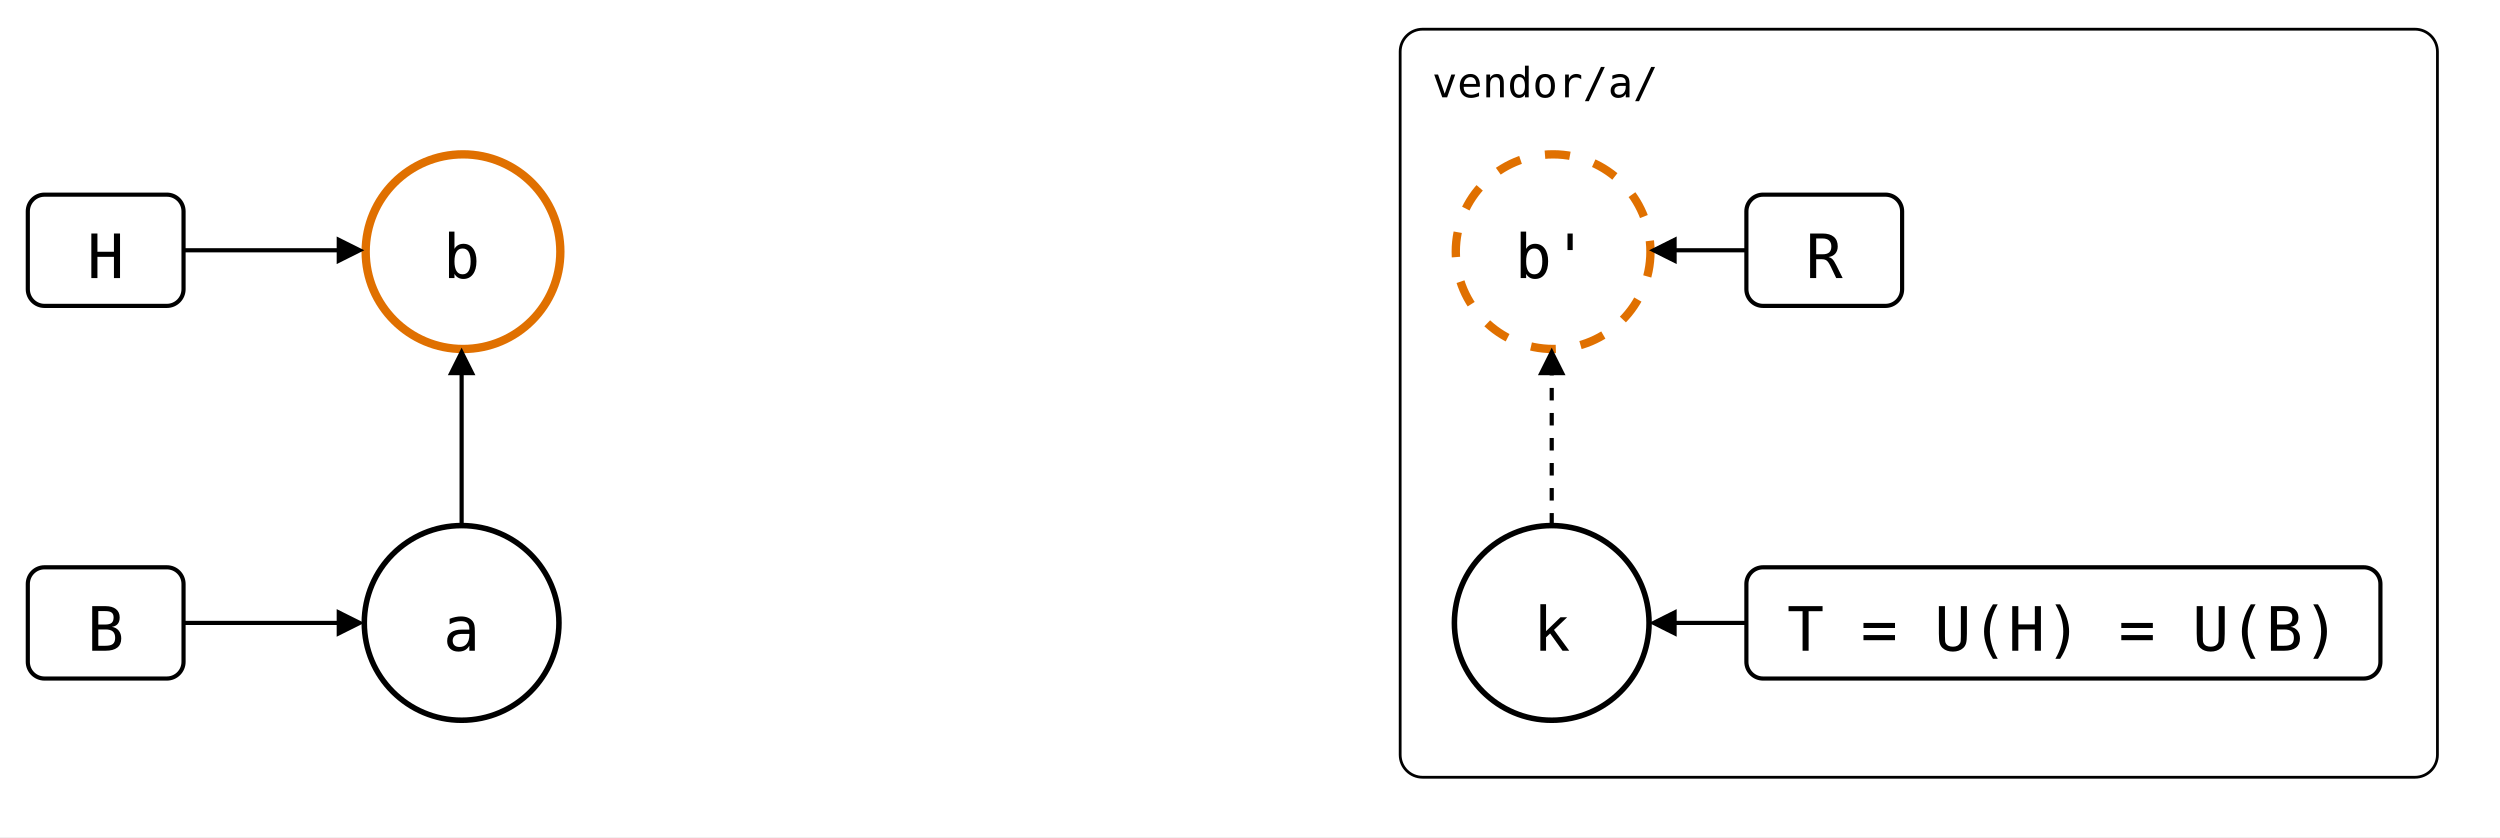
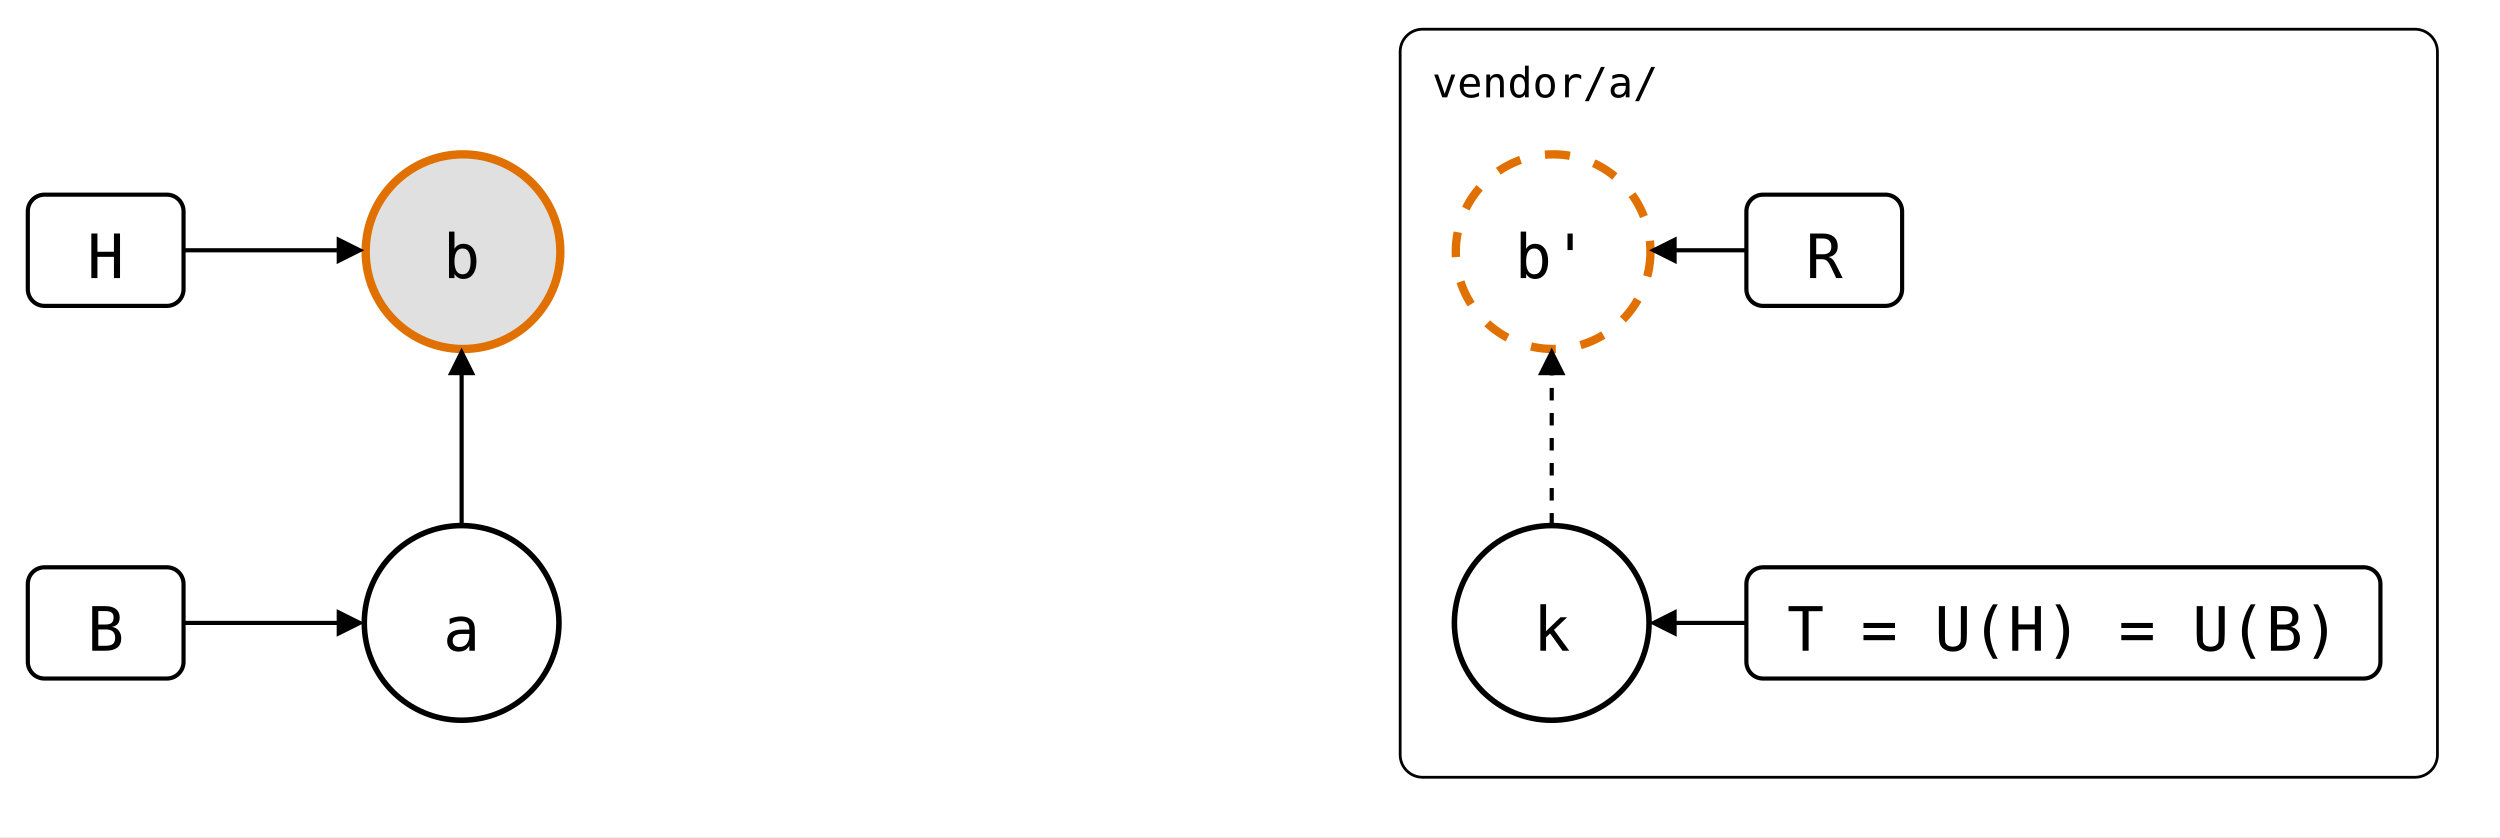
- <svg xmlns="http://www.w3.org/2000/svg" style="background: #ffffff; background-color: light-dark(#ffffff, #121212); color-scheme: light dark;" version="1.1" width="899px" height="301px" viewBox="0 0 899 301" id="ge-svg-Yn2OKJk5-6vgtuPQPRmB" content="&lt;mxfile host=&quot;Electron&quot;&gt;&#10;  &lt;diagram name=&quot;edited-before-push&quot; id=&quot;edited-before-push&quot;&gt;&#10;    &lt;mxGraphModel grid=&quot;0&quot; gridSize=&quot;10&quot; guides=&quot;1&quot; tooltips=&quot;1&quot; connect=&quot;1&quot; arrows=&quot;1&quot; fold=&quot;0&quot; page=&quot;0&quot; pageScale=&quot;1&quot; pageWidth=&quot;850&quot; pageHeight=&quot;1100&quot; background=&quot;#ffffff&quot; math=&quot;0&quot; shadow=&quot;0&quot;&gt;&#10;      &lt;root&gt;&#10;        &lt;mxCell id=&quot;0&quot; /&gt;&#10;        &lt;mxCell id=&quot;1&quot; parent=&quot;0&quot; /&gt;&#10;        &lt;mxCell id=&quot;lane&quot; parent=&quot;1&quot; style=&quot;rounded=1;arcSize=3;fillColor=none;strokeWidth=1;fontSize=15;verticalAlign=top;align=left;spacingLeft=10;spacingTop=4;fontFamily=Roboto Mono,monospace;&quot; value=&quot;vendor/a/&quot; vertex=&quot;1&quot;&gt;&#10;          &lt;mxGeometry height=&quot;269&quot; width=&quot;373&quot; x=&quot;601&quot; y=&quot;29&quot; as=&quot;geometry&quot; /&gt;&#10;        &lt;/mxCell&gt;&#10;        &lt;mxCell id=&quot;a&quot; parent=&quot;1&quot; style=&quot;ellipse;aspect=fixed;strokeWidth=2;fontSize=22;fontFamily=Roboto Mono,monospace;&quot; value=&quot;a&quot; vertex=&quot;1&quot;&gt;&#10;          &lt;mxGeometry height=&quot;70&quot; width=&quot;70&quot; x=&quot;229&quot; y=&quot;208&quot; as=&quot;geometry&quot; /&gt;&#10;        &lt;/mxCell&gt;&#10;        &lt;mxCell id=&quot;b&quot; parent=&quot;1&quot; style=&quot;ellipse;aspect=fixed;fontSize=22;fontFamily=Roboto Mono,monospace;strokeColor=#E07000;strokeWidth=3;&quot; value=&quot;b&quot; vertex=&quot;1&quot;&gt;&#10;          &lt;mxGeometry height=&quot;70&quot; width=&quot;70&quot; x=&quot;229&quot; y=&quot;74&quot; as=&quot;geometry&quot; /&gt;&#10;        &lt;/mxCell&gt;&#10;        &lt;mxCell id=&quot;k&quot; parent=&quot;1&quot; style=&quot;ellipse;aspect=fixed;strokeWidth=2;fontSize=22;fontFamily=Roboto Mono,monospace;&quot; value=&quot;k&quot; vertex=&quot;1&quot;&gt;&#10;          &lt;mxGeometry height=&quot;70&quot; width=&quot;70&quot; x=&quot;621&quot; y=&quot;208&quot; as=&quot;geometry&quot; /&gt;&#10;        &lt;/mxCell&gt;&#10;        &lt;mxCell id=&quot;b_&quot; parent=&quot;1&quot; style=&quot;ellipse;aspect=fixed;fontSize=22;fontFamily=Roboto Mono,monospace;dashed=1;strokeColor=#E07000;strokeWidth=3;&quot; value=&quot;b&amp;#39;&quot; vertex=&quot;1&quot;&gt;&#10;          &lt;mxGeometry height=&quot;70&quot; width=&quot;70&quot; x=&quot;621&quot; y=&quot;74&quot; as=&quot;geometry&quot; /&gt;&#10;        &lt;/mxCell&gt;&#10;        &lt;mxCell id=&quot;box0&quot; parent=&quot;1&quot; style=&quot;rounded=1;strokeWidth=1.5;fontSize=22;fontFamily=Roboto Mono,monospace;&quot; value=&quot;H&quot; vertex=&quot;1&quot;&gt;&#10;          &lt;mxGeometry height=&quot;40&quot; width=&quot;56&quot; x=&quot;108&quot; y=&quot;89&quot; as=&quot;geometry&quot; /&gt;&#10;        &lt;/mxCell&gt;&#10;        &lt;mxCell id=&quot;e0&quot; edge=&quot;1&quot; parent=&quot;1&quot; source=&quot;box0&quot; style=&quot;endArrow=block;endFill=1;html=1;strokeWidth=1.5;rounded=0;&quot; target=&quot;b&quot;&gt;&#10;          &lt;mxGeometry relative=&quot;1&quot; as=&quot;geometry&quot; /&gt;&#10;        &lt;/mxCell&gt;&#10;        &lt;mxCell id=&quot;box1&quot; parent=&quot;1&quot; style=&quot;rounded=1;strokeWidth=1.5;fontSize=22;fontFamily=Roboto Mono,monospace;&quot; value=&quot;B&quot; vertex=&quot;1&quot;&gt;&#10;          &lt;mxGeometry height=&quot;40&quot; width=&quot;56&quot; x=&quot;108&quot; y=&quot;223&quot; as=&quot;geometry&quot; /&gt;&#10;        &lt;/mxCell&gt;&#10;        &lt;mxCell id=&quot;e1&quot; edge=&quot;1&quot; parent=&quot;1&quot; source=&quot;box1&quot; style=&quot;endArrow=block;endFill=1;html=1;strokeWidth=1.5;rounded=0;&quot; target=&quot;a&quot;&gt;&#10;          &lt;mxGeometry relative=&quot;1&quot; as=&quot;geometry&quot; /&gt;&#10;        &lt;/mxCell&gt;&#10;        &lt;mxCell id=&quot;box2&quot; parent=&quot;1&quot; style=&quot;rounded=1;strokeWidth=1.5;fontSize=22;fontFamily=Roboto Mono,monospace;&quot; value=&quot;T = U(H) = U(B)&quot; vertex=&quot;1&quot;&gt;&#10;          &lt;mxGeometry height=&quot;40&quot; width=&quot;228&quot; x=&quot;726&quot; y=&quot;223&quot; as=&quot;geometry&quot; /&gt;&#10;        &lt;/mxCell&gt;&#10;        &lt;mxCell id=&quot;e2&quot; edge=&quot;1&quot; parent=&quot;1&quot; source=&quot;box2&quot; style=&quot;endArrow=block;endFill=1;html=1;strokeWidth=1.5;rounded=0;&quot; target=&quot;k&quot;&gt;&#10;          &lt;mxGeometry relative=&quot;1&quot; as=&quot;geometry&quot; /&gt;&#10;        &lt;/mxCell&gt;&#10;        &lt;mxCell id=&quot;box3&quot; parent=&quot;1&quot; style=&quot;rounded=1;strokeWidth=1.5;fontSize=22;fontFamily=Roboto Mono,monospace;&quot; value=&quot;R&quot; vertex=&quot;1&quot;&gt;&#10;          &lt;mxGeometry height=&quot;40&quot; width=&quot;56&quot; x=&quot;726&quot; y=&quot;89&quot; as=&quot;geometry&quot; /&gt;&#10;        &lt;/mxCell&gt;&#10;        &lt;mxCell id=&quot;e3&quot; edge=&quot;1&quot; parent=&quot;1&quot; source=&quot;box3&quot; style=&quot;endArrow=block;endFill=1;html=1;strokeWidth=1.5;rounded=0;&quot; target=&quot;b_&quot;&gt;&#10;          &lt;mxGeometry relative=&quot;1&quot; as=&quot;geometry&quot; /&gt;&#10;        &lt;/mxCell&gt;&#10;        &lt;mxCell id=&quot;e4&quot; edge=&quot;1&quot; parent=&quot;1&quot; source=&quot;a&quot; style=&quot;endArrow=block;endFill=1;html=1;strokeWidth=1.5;rounded=0;&quot; target=&quot;b&quot;&gt;&#10;          &lt;mxGeometry relative=&quot;1&quot; as=&quot;geometry&quot; /&gt;&#10;        &lt;/mxCell&gt;&#10;        &lt;mxCell id=&quot;e5&quot; edge=&quot;1&quot; parent=&quot;1&quot; source=&quot;k&quot; style=&quot;endArrow=block;endFill=1;html=1;strokeWidth=1.5;rounded=0;dashed=1;&quot; target=&quot;b_&quot;&gt;&#10;          &lt;mxGeometry relative=&quot;1&quot; as=&quot;geometry&quot; /&gt;&#10;        &lt;/mxCell&gt;&#10;      &lt;/root&gt;&#10;    &lt;/mxGraphModel&gt;&#10;  &lt;/diagram&gt;&#10;&lt;/mxfile&gt;&#10;">
-   <style type="text/css">@supports (color: light-dark(#000, #fff)) { #ge-svg-Yn2OKJk5-6vgtuPQPRmB { --ge-adaptive-bg: light-dark(#ffffff, var(--ge-dark-color, #121212)); } }</style>
+ <svg xmlns="http://www.w3.org/2000/svg" style="background: #ffffff; background-color: light-dark(#ffffff, #121212); color-scheme: light dark;" version="1.1" width="899px" height="301px" viewBox="0 0 899 301" id="ge-svg-kY9LFOtZ8GhAh0gsSO99" content="&lt;mxfile host=&quot;Electron&quot;&gt;&#10;  &lt;diagram name=&quot;edited-before-push&quot; id=&quot;edited-before-push&quot;&gt;&#10;    &lt;mxGraphModel grid=&quot;0&quot; gridSize=&quot;10&quot; guides=&quot;1&quot; tooltips=&quot;1&quot; connect=&quot;1&quot; arrows=&quot;1&quot; fold=&quot;0&quot; page=&quot;0&quot; pageScale=&quot;1&quot; pageWidth=&quot;850&quot; pageHeight=&quot;1100&quot; background=&quot;#ffffff&quot; math=&quot;0&quot; shadow=&quot;0&quot;&gt;&#10;      &lt;root&gt;&#10;        &lt;mxCell id=&quot;0&quot; /&gt;&#10;        &lt;mxCell id=&quot;1&quot; parent=&quot;0&quot; /&gt;&#10;        &lt;mxCell id=&quot;lane&quot; parent=&quot;1&quot; style=&quot;rounded=1;arcSize=3;fillColor=none;strokeWidth=1;fontSize=15;verticalAlign=top;align=left;spacingLeft=10;spacingTop=4;fontFamily=Roboto Mono,monospace;&quot; value=&quot;vendor/a/&quot; vertex=&quot;1&quot;&gt;&#10;          &lt;mxGeometry height=&quot;269&quot; width=&quot;373&quot; x=&quot;601&quot; y=&quot;29&quot; as=&quot;geometry&quot; /&gt;&#10;        &lt;/mxCell&gt;&#10;        &lt;mxCell id=&quot;a&quot; parent=&quot;1&quot; style=&quot;ellipse;aspect=fixed;strokeWidth=2;fontSize=22;fontFamily=Roboto Mono,monospace;&quot; value=&quot;a&quot; vertex=&quot;1&quot;&gt;&#10;          &lt;mxGeometry height=&quot;70&quot; width=&quot;70&quot; x=&quot;229&quot; y=&quot;208&quot; as=&quot;geometry&quot; /&gt;&#10;        &lt;/mxCell&gt;&#10;        &lt;mxCell id=&quot;b&quot; parent=&quot;1&quot; style=&quot;ellipse;aspect=fixed;fontSize=22;fontFamily=Roboto Mono,monospace;fillColor=#E0E0E0;strokeColor=#E07000;strokeWidth=3;&quot; value=&quot;b&quot; vertex=&quot;1&quot;&gt;&#10;          &lt;mxGeometry height=&quot;70&quot; width=&quot;70&quot; x=&quot;229&quot; y=&quot;74&quot; as=&quot;geometry&quot; /&gt;&#10;        &lt;/mxCell&gt;&#10;        &lt;mxCell id=&quot;k&quot; parent=&quot;1&quot; style=&quot;ellipse;aspect=fixed;strokeWidth=2;fontSize=22;fontFamily=Roboto Mono,monospace;&quot; value=&quot;k&quot; vertex=&quot;1&quot;&gt;&#10;          &lt;mxGeometry height=&quot;70&quot; width=&quot;70&quot; x=&quot;621&quot; y=&quot;208&quot; as=&quot;geometry&quot; /&gt;&#10;        &lt;/mxCell&gt;&#10;        &lt;mxCell id=&quot;b_&quot; parent=&quot;1&quot; style=&quot;ellipse;aspect=fixed;fontSize=22;fontFamily=Roboto Mono,monospace;dashed=1;strokeColor=#E07000;strokeWidth=3;&quot; value=&quot;b&amp;#39;&quot; vertex=&quot;1&quot;&gt;&#10;          &lt;mxGeometry height=&quot;70&quot; width=&quot;70&quot; x=&quot;621&quot; y=&quot;74&quot; as=&quot;geometry&quot; /&gt;&#10;        &lt;/mxCell&gt;&#10;        &lt;mxCell id=&quot;box0&quot; parent=&quot;1&quot; style=&quot;rounded=1;strokeWidth=1.5;fontSize=22;fontFamily=Roboto Mono,monospace;&quot; value=&quot;H&quot; vertex=&quot;1&quot;&gt;&#10;          &lt;mxGeometry height=&quot;40&quot; width=&quot;56&quot; x=&quot;108&quot; y=&quot;89&quot; as=&quot;geometry&quot; /&gt;&#10;        &lt;/mxCell&gt;&#10;        &lt;mxCell id=&quot;e0&quot; edge=&quot;1&quot; parent=&quot;1&quot; source=&quot;box0&quot; style=&quot;endArrow=block;endFill=1;html=1;strokeWidth=1.5;rounded=0;&quot; target=&quot;b&quot;&gt;&#10;          &lt;mxGeometry relative=&quot;1&quot; as=&quot;geometry&quot; /&gt;&#10;        &lt;/mxCell&gt;&#10;        &lt;mxCell id=&quot;box1&quot; parent=&quot;1&quot; style=&quot;rounded=1;strokeWidth=1.5;fontSize=22;fontFamily=Roboto Mono,monospace;&quot; value=&quot;B&quot; vertex=&quot;1&quot;&gt;&#10;          &lt;mxGeometry height=&quot;40&quot; width=&quot;56&quot; x=&quot;108&quot; y=&quot;223&quot; as=&quot;geometry&quot; /&gt;&#10;        &lt;/mxCell&gt;&#10;        &lt;mxCell id=&quot;e1&quot; edge=&quot;1&quot; parent=&quot;1&quot; source=&quot;box1&quot; style=&quot;endArrow=block;endFill=1;html=1;strokeWidth=1.5;rounded=0;&quot; target=&quot;a&quot;&gt;&#10;          &lt;mxGeometry relative=&quot;1&quot; as=&quot;geometry&quot; /&gt;&#10;        &lt;/mxCell&gt;&#10;        &lt;mxCell id=&quot;box2&quot; parent=&quot;1&quot; style=&quot;rounded=1;strokeWidth=1.5;fontSize=22;fontFamily=Roboto Mono,monospace;&quot; value=&quot;T = U(H) = U(B)&quot; vertex=&quot;1&quot;&gt;&#10;          &lt;mxGeometry height=&quot;40&quot; width=&quot;228&quot; x=&quot;726&quot; y=&quot;223&quot; as=&quot;geometry&quot; /&gt;&#10;        &lt;/mxCell&gt;&#10;        &lt;mxCell id=&quot;e2&quot; edge=&quot;1&quot; parent=&quot;1&quot; source=&quot;box2&quot; style=&quot;endArrow=block;endFill=1;html=1;strokeWidth=1.5;rounded=0;&quot; target=&quot;k&quot;&gt;&#10;          &lt;mxGeometry relative=&quot;1&quot; as=&quot;geometry&quot; /&gt;&#10;        &lt;/mxCell&gt;&#10;        &lt;mxCell id=&quot;box3&quot; parent=&quot;1&quot; style=&quot;rounded=1;strokeWidth=1.5;fontSize=22;fontFamily=Roboto Mono,monospace;&quot; value=&quot;R&quot; vertex=&quot;1&quot;&gt;&#10;          &lt;mxGeometry height=&quot;40&quot; width=&quot;56&quot; x=&quot;726&quot; y=&quot;89&quot; as=&quot;geometry&quot; /&gt;&#10;        &lt;/mxCell&gt;&#10;        &lt;mxCell id=&quot;e3&quot; edge=&quot;1&quot; parent=&quot;1&quot; source=&quot;box3&quot; style=&quot;endArrow=block;endFill=1;html=1;strokeWidth=1.5;rounded=0;&quot; target=&quot;b_&quot;&gt;&#10;          &lt;mxGeometry relative=&quot;1&quot; as=&quot;geometry&quot; /&gt;&#10;        &lt;/mxCell&gt;&#10;        &lt;mxCell id=&quot;e4&quot; edge=&quot;1&quot; parent=&quot;1&quot; source=&quot;a&quot; style=&quot;endArrow=block;endFill=1;html=1;strokeWidth=1.5;rounded=0;&quot; target=&quot;b&quot;&gt;&#10;          &lt;mxGeometry relative=&quot;1&quot; as=&quot;geometry&quot; /&gt;&#10;        &lt;/mxCell&gt;&#10;        &lt;mxCell id=&quot;e5&quot; edge=&quot;1&quot; parent=&quot;1&quot; source=&quot;k&quot; style=&quot;endArrow=block;endFill=1;html=1;strokeWidth=1.5;rounded=0;dashed=1;&quot; target=&quot;b_&quot;&gt;&#10;          &lt;mxGeometry relative=&quot;1&quot; as=&quot;geometry&quot; /&gt;&#10;        &lt;/mxCell&gt;&#10;      &lt;/root&gt;&#10;    &lt;/mxGraphModel&gt;&#10;  &lt;/diagram&gt;&#10;&lt;/mxfile&gt;&#10;">
+   <style type="text/css">@supports (color: light-dark(#000, #fff)) { #ge-svg-kY9LFOtZ8GhAh0gsSO99 { --ge-adaptive-bg: light-dark(#ffffff, var(--ge-dark-color, #121212)); } }</style>
  <defs />
  <rect fill="#ffffff" width="100%" height="100%" x="0" y="0" style="fill: light-dark(rgb(255, 255, 255), rgb(18, 18, 18));" />
  <g>
    <g data-cell-id="0">
      <g data-cell-id="1">
        <g data-cell-id="lane">
          <g transform="translate(0.5,0.5)">
            <rect x="503" y="10" width="373" height="269" rx="8.07" ry="8.07" fill="none" stroke="#000000" pointer-events="all" style="stroke: light-dark(rgb(0, 0, 0), rgb(255, 255, 255));" />
          </g>
          <g>
            <g fill="#000000" font-family="'Roboto Mono', monospace" text-anchor="start" font-size="15px" style="fill: light-dark(rgb(0, 0, 0), rgb(255, 255, 255));">
              <text x="515" y="35">vendor/a/</text>
            </g>
          </g>
        </g>
        <g data-cell-id="a">
          <g>
            <ellipse cx="166" cy="224" rx="35" ry="35" fill="#ffffff" stroke="#000000" stroke-width="2" pointer-events="all" style="fill: var(--ge-adaptive-bg, #ffffff); stroke: light-dark(rgb(0, 0, 0), rgb(255, 255, 255));" />
          </g>
          <g>
            <g fill="#000000" font-family="'Roboto Mono', monospace" text-anchor="middle" font-size="22px" style="fill: light-dark(rgb(0, 0, 0), rgb(255, 255, 255));">
              <text x="166" y="234">a</text>
            </g>
          </g>
        </g>
        <g data-cell-id="b">
          <g transform="translate(0.5,0.5)">
-             <ellipse cx="166" cy="90" rx="35" ry="35" fill="#ffffff" stroke="#e07000" stroke-width="3" pointer-events="all" style="fill: var(--ge-adaptive-bg, #ffffff); stroke: light-dark(rgb(224, 112, 0), rgb(210, 114, 18));" />
+             <ellipse cx="166" cy="90" rx="35" ry="35" fill="#e0e0e0" stroke="#e07000" stroke-width="3" pointer-events="all" style="fill: light-dark(rgb(224, 224, 224), rgb(45, 45, 45)); stroke: light-dark(rgb(224, 112, 0), rgb(210, 114, 18));" />
          </g>
          <g>
            <g fill="#000000" font-family="'Roboto Mono', monospace" text-anchor="middle" font-size="22px" style="fill: light-dark(rgb(0, 0, 0), rgb(255, 255, 255));">
              <text x="166" y="100">b</text>
            </g>
          </g>
        </g>
        <g data-cell-id="k">
          <g>
            <ellipse cx="558" cy="224" rx="35" ry="35" fill="#ffffff" stroke="#000000" stroke-width="2" pointer-events="all" style="fill: var(--ge-adaptive-bg, #ffffff); stroke: light-dark(rgb(0, 0, 0), rgb(255, 255, 255));" />
          </g>
          <g>
            <g fill="#000000" font-family="'Roboto Mono', monospace" text-anchor="middle" font-size="22px" style="fill: light-dark(rgb(0, 0, 0), rgb(255, 255, 255));">
              <text x="558" y="234">k</text>
            </g>
          </g>
        </g>
        <g data-cell-id="b_">
          <g transform="translate(0.5,0.5)">
            <ellipse cx="558" cy="90" rx="35" ry="35" fill="#ffffff" stroke="#e07000" stroke-width="3" stroke-dasharray="9 9" pointer-events="all" style="fill: var(--ge-adaptive-bg, #ffffff); stroke: light-dark(rgb(224, 112, 0), rgb(210, 114, 18));" />
          </g>
          <g>
            <g fill="#000000" font-family="'Roboto Mono', monospace" text-anchor="middle" font-size="22px" style="fill: light-dark(rgb(0, 0, 0), rgb(255, 255, 255));">
              <text x="558" y="100">b'</text>
            </g>
          </g>
        </g>
        <g data-cell-id="box0">
          <g>
            <rect x="10" y="70" width="56" height="40" rx="6" ry="6" fill="#ffffff" stroke="#000000" stroke-width="1.5" pointer-events="all" style="fill: var(--ge-adaptive-bg, #ffffff); stroke: light-dark(rgb(0, 0, 0), rgb(255, 255, 255));" />
          </g>
          <g>
            <g fill="#000000" font-family="'Roboto Mono', monospace" text-anchor="middle" font-size="22px" style="fill: light-dark(rgb(0, 0, 0), rgb(255, 255, 255));">
              <text x="38" y="100">H</text>
            </g>
          </g>
        </g>
        <g data-cell-id="e0">
          <g>
            <path d="M 66 90 L 121.82 90" fill="none" stroke="#000000" stroke-width="1.5" stroke-miterlimit="10" pointer-events="stroke" style="stroke: light-dark(rgb(0, 0, 0), rgb(255, 255, 255));" />
            <path d="M 129.32 90 L 121.82 93.75 L 121.82 86.25 Z" fill="#000000" stroke="#000000" stroke-width="1.5" stroke-miterlimit="10" pointer-events="all" style="fill: light-dark(rgb(0, 0, 0), rgb(255, 255, 255)); stroke: light-dark(rgb(0, 0, 0), rgb(255, 255, 255));" />
          </g>
        </g>
        <g data-cell-id="box1">
          <g>
            <rect x="10" y="204" width="56" height="40" rx="6" ry="6" fill="#ffffff" stroke="#000000" stroke-width="1.5" pointer-events="all" style="fill: var(--ge-adaptive-bg, #ffffff); stroke: light-dark(rgb(0, 0, 0), rgb(255, 255, 255));" />
          </g>
          <g>
            <g fill="#000000" font-family="'Roboto Mono', monospace" text-anchor="middle" font-size="22px" style="fill: light-dark(rgb(0, 0, 0), rgb(255, 255, 255));">
              <text x="38" y="234">B</text>
            </g>
          </g>
        </g>
        <g data-cell-id="e1">
          <g>
            <path d="M 66 224 L 121.82 224" fill="none" stroke="#000000" stroke-width="1.5" stroke-miterlimit="10" pointer-events="stroke" style="stroke: light-dark(rgb(0, 0, 0), rgb(255, 255, 255));" />
            <path d="M 129.32 224 L 121.82 227.75 L 121.82 220.25 Z" fill="#000000" stroke="#000000" stroke-width="1.5" stroke-miterlimit="10" pointer-events="all" style="fill: light-dark(rgb(0, 0, 0), rgb(255, 255, 255)); stroke: light-dark(rgb(0, 0, 0), rgb(255, 255, 255));" />
          </g>
        </g>
        <g data-cell-id="box2">
          <g>
            <rect x="628" y="204" width="228" height="40" rx="6" ry="6" fill="#ffffff" stroke="#000000" stroke-width="1.5" pointer-events="all" style="fill: var(--ge-adaptive-bg, #ffffff); stroke: light-dark(rgb(0, 0, 0), rgb(255, 255, 255));" />
          </g>
          <g>
            <g fill="#000000" font-family="'Roboto Mono', monospace" text-anchor="middle" font-size="22px" style="fill: light-dark(rgb(0, 0, 0), rgb(255, 255, 255));">
              <text x="742" y="234">T = U(H) = U(B)</text>
            </g>
          </g>
        </g>
        <g data-cell-id="e2">
          <g>
            <path d="M 628 224 L 602.18 224" fill="none" stroke="#000000" stroke-width="1.5" stroke-miterlimit="10" pointer-events="stroke" style="stroke: light-dark(rgb(0, 0, 0), rgb(255, 255, 255));" />
            <path d="M 594.68 224 L 602.18 220.25 L 602.18 227.75 Z" fill="#000000" stroke="#000000" stroke-width="1.5" stroke-miterlimit="10" pointer-events="all" style="fill: light-dark(rgb(0, 0, 0), rgb(255, 255, 255)); stroke: light-dark(rgb(0, 0, 0), rgb(255, 255, 255));" />
          </g>
        </g>
        <g data-cell-id="box3">
          <g>
            <rect x="628" y="70" width="56" height="40" rx="6" ry="6" fill="#ffffff" stroke="#000000" stroke-width="1.5" pointer-events="all" style="fill: var(--ge-adaptive-bg, #ffffff); stroke: light-dark(rgb(0, 0, 0), rgb(255, 255, 255));" />
          </g>
          <g>
            <g fill="#000000" font-family="'Roboto Mono', monospace" text-anchor="middle" font-size="22px" style="fill: light-dark(rgb(0, 0, 0), rgb(255, 255, 255));">
              <text x="656" y="100">R</text>
            </g>
          </g>
        </g>
        <g data-cell-id="e3">
          <g>
            <path d="M 628 90 L 602.18 90" fill="none" stroke="#000000" stroke-width="1.5" stroke-miterlimit="10" pointer-events="stroke" style="stroke: light-dark(rgb(0, 0, 0), rgb(255, 255, 255));" />
            <path d="M 594.68 90 L 602.18 86.25 L 602.18 93.75 Z" fill="#000000" stroke="#000000" stroke-width="1.5" stroke-miterlimit="10" pointer-events="all" style="fill: light-dark(rgb(0, 0, 0), rgb(255, 255, 255)); stroke: light-dark(rgb(0, 0, 0), rgb(255, 255, 255));" />
          </g>
        </g>
        <g data-cell-id="e4">
          <g>
            <path d="M 166 189 L 166 134.18" fill="none" stroke="#000000" stroke-width="1.5" stroke-miterlimit="10" pointer-events="stroke" style="stroke: light-dark(rgb(0, 0, 0), rgb(255, 255, 255));" />
            <path d="M 166 126.68 L 169.75 134.18 L 162.25 134.18 Z" fill="#000000" stroke="#000000" stroke-width="1.5" stroke-miterlimit="10" pointer-events="all" style="fill: light-dark(rgb(0, 0, 0), rgb(255, 255, 255)); stroke: light-dark(rgb(0, 0, 0), rgb(255, 255, 255));" />
          </g>
        </g>
        <g data-cell-id="e5">
          <g>
            <path d="M 558 189 L 558 134.18" fill="none" stroke="#000000" stroke-width="1.5" stroke-miterlimit="10" stroke-dasharray="4.5 4.5" pointer-events="stroke" style="stroke: light-dark(rgb(0, 0, 0), rgb(255, 255, 255));" />
            <path d="M 558 126.68 L 561.75 134.18 L 554.25 134.18 Z" fill="#000000" stroke="#000000" stroke-width="1.5" stroke-miterlimit="10" pointer-events="all" style="fill: light-dark(rgb(0, 0, 0), rgb(255, 255, 255)); stroke: light-dark(rgb(0, 0, 0), rgb(255, 255, 255));" />
          </g>
        </g>
      </g>
    </g>
  </g>
</svg>
